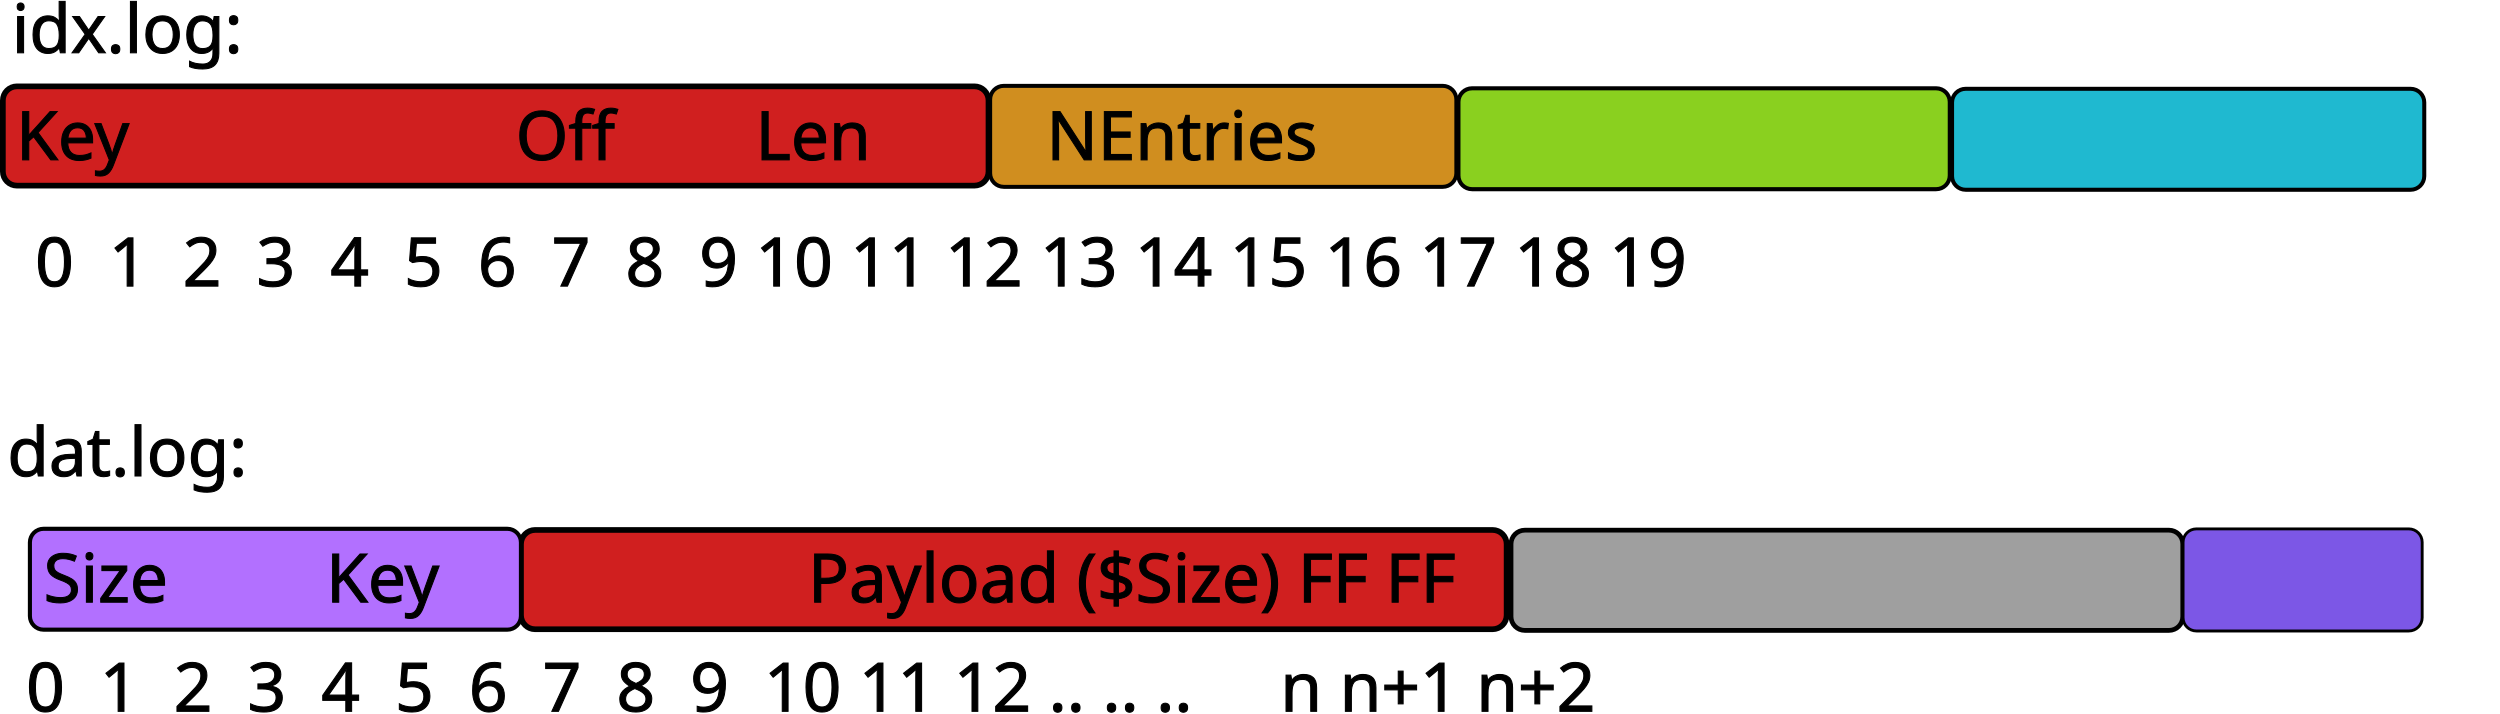
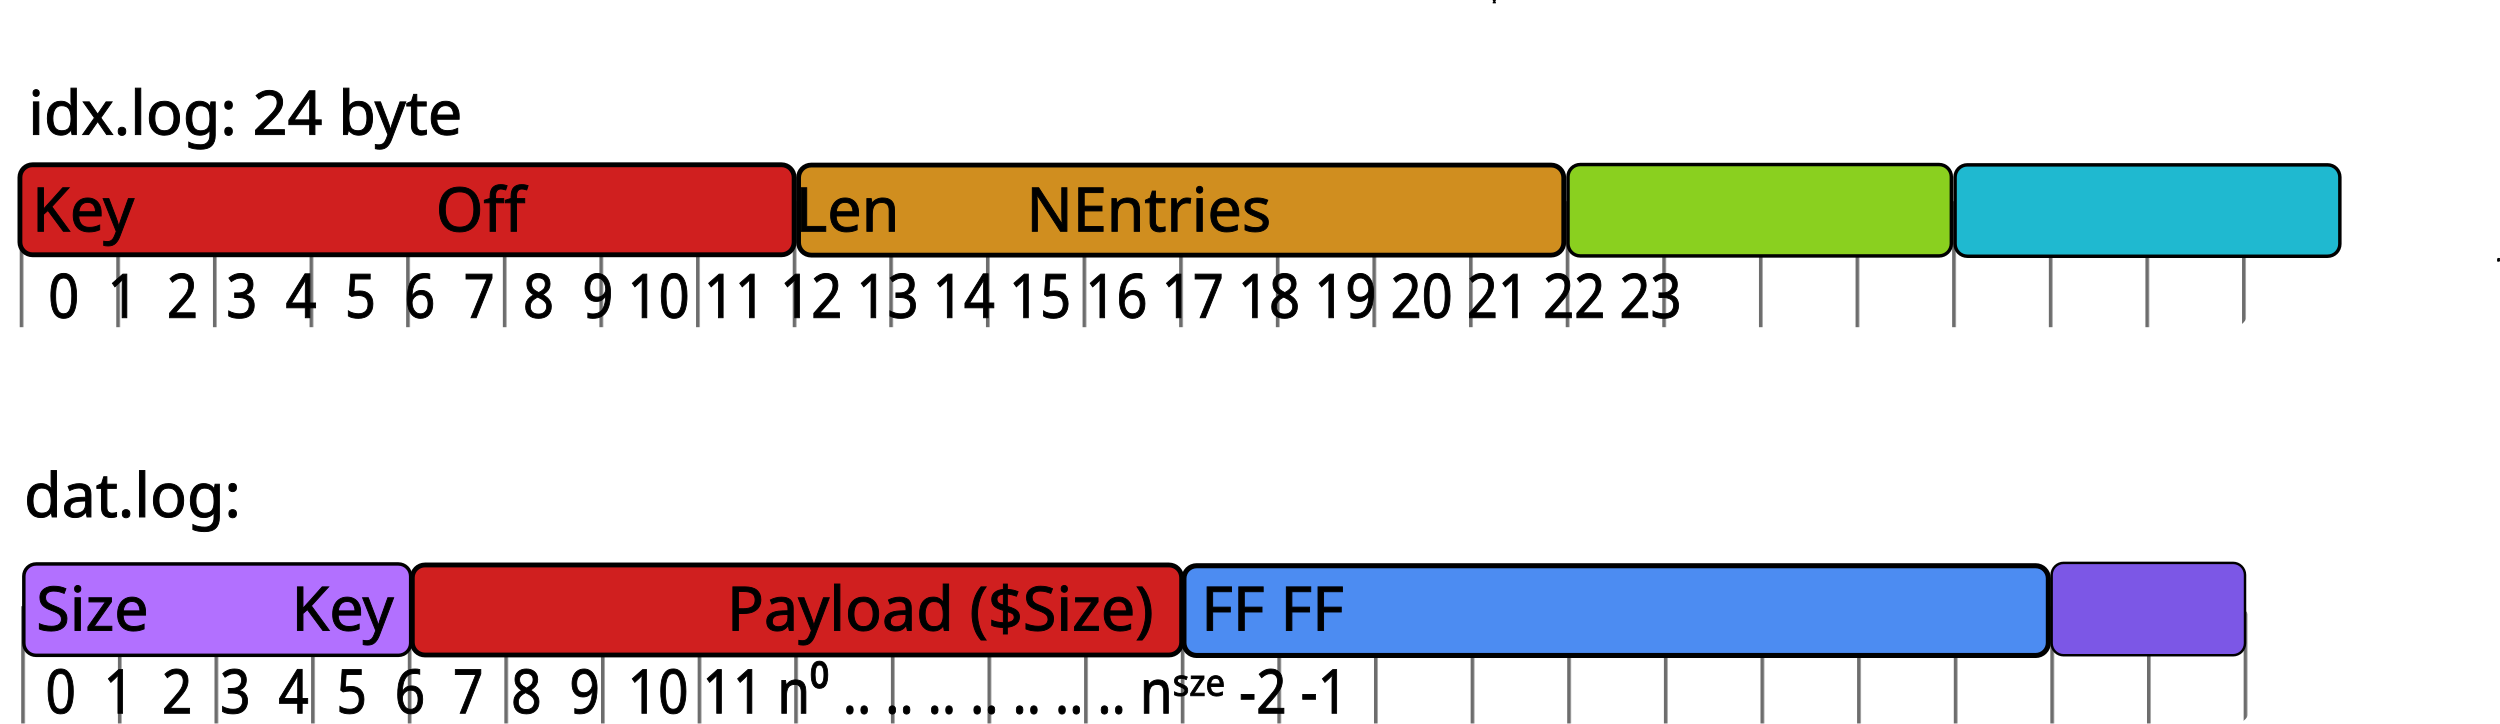
- <svg xmlns="http://www.w3.org/2000/svg" width="626.443mm" height="178.734mm" viewBox="0 0 626.443 178.734" version="1.1" id="svg1">
-   <defs id="defs1" />
-   <g id="layer1" transform="translate(-9.306707,-1.174445)">
-     <text xml:space="preserve" style="font-weight:600;font-size:16.933px;line-height:79.375px;font-family:Vollkorn;-inkscape-font-specification:'Vollkorn Semi-Bold';letter-spacing:0px;word-spacing:0px;fill:none;stroke:#000000;stroke-width:0.265px;stroke-linecap:butt;stroke-linejoin:miter;stroke-opacity:1" x="18.119" y="72.871" id="text1">
-       <tspan id="tspan1" x="18.119" y="72.871" style="font-style:normal;font-variant:normal;font-weight:normal;font-stretch:normal;font-size:16.933px;line-height:79.375px;font-family:'Fira Code';-inkscape-font-specification:'Fira Code';fill:#000000;fill-opacity:1;stroke-width:0.265px">0  1  2  3  4  5  6  7  8  9 10 11 12 13 14 15 16 17 18 19</tspan>
+ <svg xmlns="http://www.w3.org/2000/svg" xmlns:xlink="http://www.w3.org/1999/xlink" width="693.398mm" height="200.659mm" viewBox="0 0 693.398 200.659" version="1.1" id="svg1">
+   <defs id="defs1">
+     <pattern xlink:href="#Strips1_1" preserveAspectRatio="xMidYMid" id="pattern4" patternTransform="matrix(1,0,0,1.688729,-30.8932,-60.53603)" x="14" y="0" width="26.8" />
+     <pattern patternUnits="userSpaceOnUse" width="2" height="10" patternTransform="translate(0,0) scale(2,2)" preserveAspectRatio="xMidYMid" id="Strips1_1" style="fill:#000000">
+       <rect style="stroke:none" x="0" y="-0.5" width="1" height="11" id="rect134" />
+     </pattern>
+     <pattern xlink:href="#Strips1_1-2" preserveAspectRatio="xMidYMid" id="pattern4-7" patternTransform="matrix(1,0,0,1.572302,-30.45921,58.22754)" x="14" y="0" width="26.8" />
+     <pattern patternUnits="userSpaceOnUse" width="2" height="10" patternTransform="translate(0,0) scale(2,2)" preserveAspectRatio="xMidYMid" id="Strips1_1-2" style="fill:#000000">
+       <rect style="stroke:none" x="0" y="-0.5" width="1" height="11" id="rect134-4" />
+     </pattern>
+   </defs>
+   <g id="layer1" transform="translate(-4.450507,22.9316)">
+     <rect style="opacity:0.574;fill:url(#pattern4);fill-opacity:1;stroke:none;stroke-width:8.647;stroke-linecap:round;stroke-linejoin:round;stroke-dasharray:none;paint-order:stroke fill markers" id="rect2" width="623.441" height="34.936" x="4.451" y="32.876" ry="4.181" />
+     <rect style="opacity:0.574;fill:url(#pattern4-7);fill-opacity:1;stroke:none;stroke-width:8.344;stroke-linecap:round;stroke-linejoin:round;stroke-dasharray:none;paint-order:stroke fill markers" id="rect2-6" width="623.441" height="32.528" x="4.884" y="145.2" ry="3.893" />
+     <text xml:space="preserve" style="font-weight:600;font-size:15.986px;line-height:74.932px;font-family:Vollkorn;-inkscape-font-specification:'Vollkorn Semi-Bold';letter-spacing:0px;word-spacing:0px;fill:none;stroke:#000000;stroke-width:0.25px;stroke-linecap:butt;stroke-linejoin:miter;stroke-opacity:1" x="18.899" y="61.473" id="text1" transform="scale(0.9428861,1.060574)">
+       <tspan id="tspan1" x="18.899" y="61.473" style="font-style:normal;font-variant:normal;font-weight:normal;font-stretch:normal;font-size:15.986px;line-height:74.932px;font-family:'Fira Code';-inkscape-font-specification:'Fira Code';fill:#000000;fill-opacity:1;stroke-width:0.25px">0  1  2  3  4  5  6  7  8  9 10 11 12 13 14 15 16 17 18 19 20 21 22 23</tspan>
    </text>
    <text xml:space="preserve" style="font-weight:600;font-size:16.933px;line-height:79.375px;font-family:Vollkorn;-inkscape-font-specification:'Vollkorn Semi-Bold';letter-spacing:0px;word-spacing:0px;fill:none;stroke:#000000;stroke-width:0.265px;stroke-linecap:butt;stroke-linejoin:miter;stroke-opacity:1" x="11.132" y="120.452" id="text1-2">
      <tspan id="tspan1-6" x="11.132" y="120.452" style="font-style:normal;font-variant:normal;font-weight:normal;font-stretch:normal;font-size:16.933px;line-height:79.375px;font-family:'Fira Code';-inkscape-font-specification:'Fira Code';fill:#000000;fill-opacity:1;stroke-width:0.265px">dat.log:</tspan>
    </text>
    <text xml:space="preserve" style="font-weight:600;font-size:16.933px;line-height:79.375px;font-family:Vollkorn;-inkscape-font-specification:'Vollkorn Semi-Bold';letter-spacing:0px;word-spacing:0px;fill:none;stroke:#000000;stroke-width:0.265px;stroke-linecap:butt;stroke-linejoin:miter;stroke-opacity:1" x="12.276" y="14.396" id="text1-9">
-       <tspan id="tspan1-1" x="12.276" y="14.396" style="font-style:normal;font-variant:normal;font-weight:normal;font-stretch:normal;font-size:16.933px;line-height:79.375px;font-family:'Fira Code';-inkscape-font-specification:'Fira Code';fill:#000000;fill-opacity:1;stroke-width:0.265px">idx.log:</tspan>
+       <tspan id="tspan1-1" x="12.276" y="14.396" style="font-style:normal;font-variant:normal;font-weight:normal;font-stretch:normal;font-size:16.933px;line-height:79.375px;font-family:'Fira Code';-inkscape-font-specification:'Fira Code';fill:#000000;fill-opacity:1;stroke-width:0.265px">idx.log: 24 byte</tspan>
    </text>
-     <text xml:space="preserve" style="font-weight:600;font-size:16.933px;line-height:79.375px;font-family:Vollkorn;-inkscape-font-specification:'Vollkorn Semi-Bold';letter-spacing:0px;word-spacing:0px;fill:none;stroke:#000000;stroke-width:0.265px;stroke-linecap:butt;stroke-linejoin:miter;stroke-opacity:1" x="15.859" y="179.42" id="text1-5">
-       <tspan id="tspan1-3" x="15.859" y="179.42" style="font-style:normal;font-variant:normal;font-weight:normal;font-stretch:normal;font-size:16.933px;line-height:79.375px;font-family:'Fira Code';-inkscape-font-specification:'Fira Code';fill:#000000;fill-opacity:1;stroke-width:0.265px">0  1  2  3  4  5  6  7  8  9  10 11 12 .. .. ..     n n+1 n+2 </tspan>
+     <text xml:space="preserve" style="font-weight:600;font-size:15.834px;line-height:74.223px;font-family:Vollkorn;-inkscape-font-specification:'Vollkorn Semi-Bold';letter-spacing:0px;word-spacing:0px;fill:none;stroke:#000000;stroke-width:0.247px;stroke-linecap:butt;stroke-linejoin:miter;stroke-opacity:1" x="18.265" y="163.315" id="text1-5" transform="scale(0.9337778,1.070919)">
+       <tspan id="tspan1-3" x="18.265" y="163.315" style="font-style:normal;font-variant:normal;font-weight:normal;font-stretch:normal;font-size:15.834px;line-height:74.223px;font-family:'Fira Code';-inkscape-font-specification:'Fira Code';fill:#000000;fill-opacity:1;stroke-width:0.247px">0  1  2  3  4  5  6  7  8  9  10 11 n⁰ .. .. .. .. .. .. .. nˢᶻᵉ -2 -1</tspan>
    </text>
-     <rect style="opacity:0.997;fill:#d01f1f;fill-opacity:1;stroke:#000000;stroke-width:2.866;stroke-linecap:round;stroke-linejoin:round;stroke-opacity:1;paint-order:stroke fill markers" id="rect1" width="245.549" height="23.441" x="10.74" y="23.531" ry="2.809" />
-     <rect style="opacity:0.997;fill:#d01f1f;fill-opacity:1;stroke:#000000;stroke-width:2.866;stroke-linecap:round;stroke-linejoin:round;stroke-opacity:1;paint-order:stroke fill markers" id="rect1-93" width="245.549" height="23.441" x="140.57" y="134.688" ry="2.809" />
-     <rect style="opacity:0.997;fill:#b270ff;fill-opacity:1;stroke:#000000;stroke-width:2.055;stroke-linecap:round;stroke-linejoin:round;stroke-opacity:1;paint-order:stroke fill markers" id="rect1-93-0" width="122.011" height="24.252" x="17.314" y="134.191" ry="2.907" />
-     <rect style="opacity:0.997;fill:#9f9f9f;fill-opacity:1;stroke:#000000;stroke-width:2.389;stroke-linecap:round;stroke-linejoin:round;stroke-opacity:1;paint-order:stroke fill markers" id="rect1-93-0-0" width="167.136" height="23.919" x="388.529" y="134.623" ry="2.867" />
-     <rect style="opacity:0.997;fill:#7c57e6;fill-opacity:1;stroke:#000000;stroke-width:1.449;stroke-linecap:round;stroke-linejoin:round;stroke-opacity:1;paint-order:stroke fill markers" id="rect1-93-0-0-0" width="59.188" height="24.858" x="556.697" y="134.066" ry="2.979" />
-     <rect style="opacity:0.997;fill:#d08e1f;fill-opacity:1;stroke:#000000;stroke-width:2.004;stroke-linecap:round;stroke-linejoin:round;stroke-opacity:1;paint-order:stroke fill markers" id="rect1-9" width="115.818" height="24.303" x="257.915" y="23.188" ry="2.913" />
-     <rect style="opacity:0.997;fill:#8ad01f;fill-opacity:1;stroke:#000000;stroke-width:2.056;stroke-linecap:round;stroke-linejoin:round;stroke-opacity:1;paint-order:stroke fill markers" id="rect1-9-3" width="122.093" height="24.251" x="375.271" y="23.815" ry="2.906" />
-     <rect style="opacity:0.997;fill:#1fb9d0;fill-opacity:1;stroke:#000000;stroke-width:2.017;stroke-linecap:round;stroke-linejoin:round;stroke-opacity:1;paint-order:stroke fill markers" id="rect1-9-3-2" width="117.313" height="24.29" x="498.952" y="23.931" ry="2.911" />
+     <rect style="opacity:0.997;fill:#d01f1f;fill-opacity:1;stroke:#000000;stroke-width:2.682;stroke-linecap:round;stroke-linejoin:round;stroke-opacity:1;paint-order:stroke fill markers" id="rect1" width="213.39" height="23.625" x="10.648" y="23.439" ry="2.831" />
+     <rect style="opacity:0.997;fill:#d01f1f;fill-opacity:1;stroke:#000000;stroke-width:2.674;stroke-linecap:round;stroke-linejoin:round;stroke-opacity:1;paint-order:stroke fill markers" id="rect1-93" width="212.037" height="23.633" x="119.48" y="134.437" ry="2.832" />
+     <rect style="opacity:0.997;fill:#b270ff;fill-opacity:1;stroke:#000000;stroke-width:1.924;stroke-linecap:round;stroke-linejoin:round;stroke-opacity:1;paint-order:stroke fill markers" id="rect1-93-0" width="106.327" height="24.384" x="11.541" y="133.969" ry="2.922" />
+     <rect style="opacity:0.997;fill:#4c8cf2;fill-opacity:1;stroke:#000000;stroke-width:2.826;stroke-linecap:round;stroke-linejoin:round;stroke-opacity:1;paint-order:stroke fill markers" id="rect1-93-0-0" width="238.341" height="23.481" x="333.533" y="134.686" ry="2.814" />
+     <rect style="opacity:0.997;fill:#7c57e6;fill-opacity:1;stroke:#000000;stroke-width:1.373;stroke-linecap:round;stroke-linejoin:round;stroke-opacity:1;paint-order:stroke fill markers" id="rect1-93-0-0-0" width="52.95" height="24.934" x="573.833" y="133.533" ry="2.988" />
+     <rect style="opacity:0.997;fill:#d08e1f;fill-opacity:1;stroke:#000000;stroke-width:2.667;stroke-linecap:round;stroke-linejoin:round;stroke-opacity:1;paint-order:stroke fill markers" id="rect1-9" width="210.897" height="23.64" x="226.61" y="23.52" ry="2.833" />
+     <rect style="opacity:0.997;fill:#8ad01f;fill-opacity:1;stroke:#000000;stroke-width:1.915;stroke-linecap:round;stroke-linejoin:round;stroke-opacity:1;paint-order:stroke fill markers" id="rect1-9-3" width="105.364" height="24.392" x="439.83" y="23.183" ry="2.923" />
+     <rect style="opacity:0.997;fill:#1fb9d0;fill-opacity:1;stroke:#000000;stroke-width:1.919;stroke-linecap:round;stroke-linejoin:round;stroke-opacity:1;paint-order:stroke fill markers" id="rect1-9-3-2" width="105.759" height="24.388" x="547.192" y="23.271" ry="2.923" />
    <text xml:space="preserve" style="font-weight:600;font-size:16.933px;line-height:79.375px;font-family:Vollkorn;-inkscape-font-specification:'Vollkorn Semi-Bold';letter-spacing:0px;word-spacing:0px;fill:none;stroke:#000000;stroke-width:0.265px;stroke-linecap:butt;stroke-linejoin:miter;stroke-opacity:1" x="13.341" y="41.225" id="text1-9-9">
-       <tspan id="tspan1-1-3" x="13.341" y="41.225" style="font-style:normal;font-variant:normal;font-weight:normal;font-stretch:normal;font-size:16.933px;line-height:79.375px;font-family:'Fira Code';-inkscape-font-specification:'Fira Code';fill:#000000;fill-opacity:1;stroke-width:0.265px">Key                      Off        Len          NEntries</tspan>
+       <tspan id="tspan1-1-3" x="13.341" y="41.225" style="font-style:normal;font-variant:normal;font-weight:normal;font-stretch:normal;font-size:16.933px;line-height:79.375px;font-family:'Fira Code';-inkscape-font-specification:'Fira Code';fill:#000000;fill-opacity:1;stroke-width:0.265px">Key                   Off                 Len        NEntries</tspan>
    </text>
-     <text xml:space="preserve" style="font-weight:600;font-size:16.933px;line-height:79.375px;font-family:Vollkorn;-inkscape-font-specification:'Vollkorn Semi-Bold';letter-spacing:0px;word-spacing:0px;fill:none;stroke:#000000;stroke-width:0.265px;stroke-linecap:butt;stroke-linejoin:miter;stroke-opacity:1" x="20.221" y="152.083" id="text1-9-9-5">
-       <tspan id="tspan1-1-3-4" x="20.221" y="152.083" style="font-style:normal;font-variant:normal;font-weight:normal;font-stretch:normal;font-size:16.933px;line-height:79.375px;font-family:'Fira Code';-inkscape-font-specification:'Fira Code';fill:#000000;fill-opacity:1;stroke-width:0.265px">Size         Key                     Payload ($Size) FF FF</tspan>
+     <text xml:space="preserve" style="font-weight:600;font-size:16.933px;line-height:79.375px;font-family:Vollkorn;-inkscape-font-specification:'Vollkorn Semi-Bold';letter-spacing:0px;word-spacing:0px;fill:none;stroke:#000000;stroke-width:0.265px;stroke-linecap:butt;stroke-linejoin:miter;stroke-opacity:1" x="14.513" y="151.927" id="text1-9-9-5">
+       <tspan id="tspan1-1-3-4" x="14.513" y="151.927" style="font-style:normal;font-variant:normal;font-weight:normal;font-stretch:normal;font-size:16.933px;line-height:79.375px;font-family:'Fira Code';-inkscape-font-specification:'Fira Code';fill:#000000;fill-opacity:1;stroke-width:0.265px">Size         Key                     Payload ($Size)   FF FF</tspan>
+     </text>
+     <text xml:space="preserve" style="font-weight:600;font-size:1.411px;line-height:6.615px;font-family:Vollkorn;-inkscape-font-specification:'Vollkorn Semi-Bold';letter-spacing:0px;word-spacing:0px;fill:none;stroke:#000000;stroke-width:0.265px;stroke-linecap:butt;stroke-linejoin:miter;stroke-opacity:1" x="418.569" y="-22.149" id="text4">
+       <tspan id="tspan4" style="stroke-width:0.265px" x="418.569" y="-22.149">z</tspan>
+     </text>
+     <text xml:space="preserve" style="font-weight:600;font-size:1.411px;line-height:6.615px;font-family:Vollkorn;-inkscape-font-specification:'Vollkorn Semi-Bold';letter-spacing:0px;word-spacing:0px;fill:none;stroke:#000000;stroke-width:0.265px;stroke-linecap:butt;stroke-linejoin:miter;stroke-opacity:1" x="697.109" y="49.517" id="text5">
+       <tspan id="tspan5" style="stroke-width:0.265px" x="697.109" y="49.517">s</tspan>
    </text>
  </g>
</svg>
